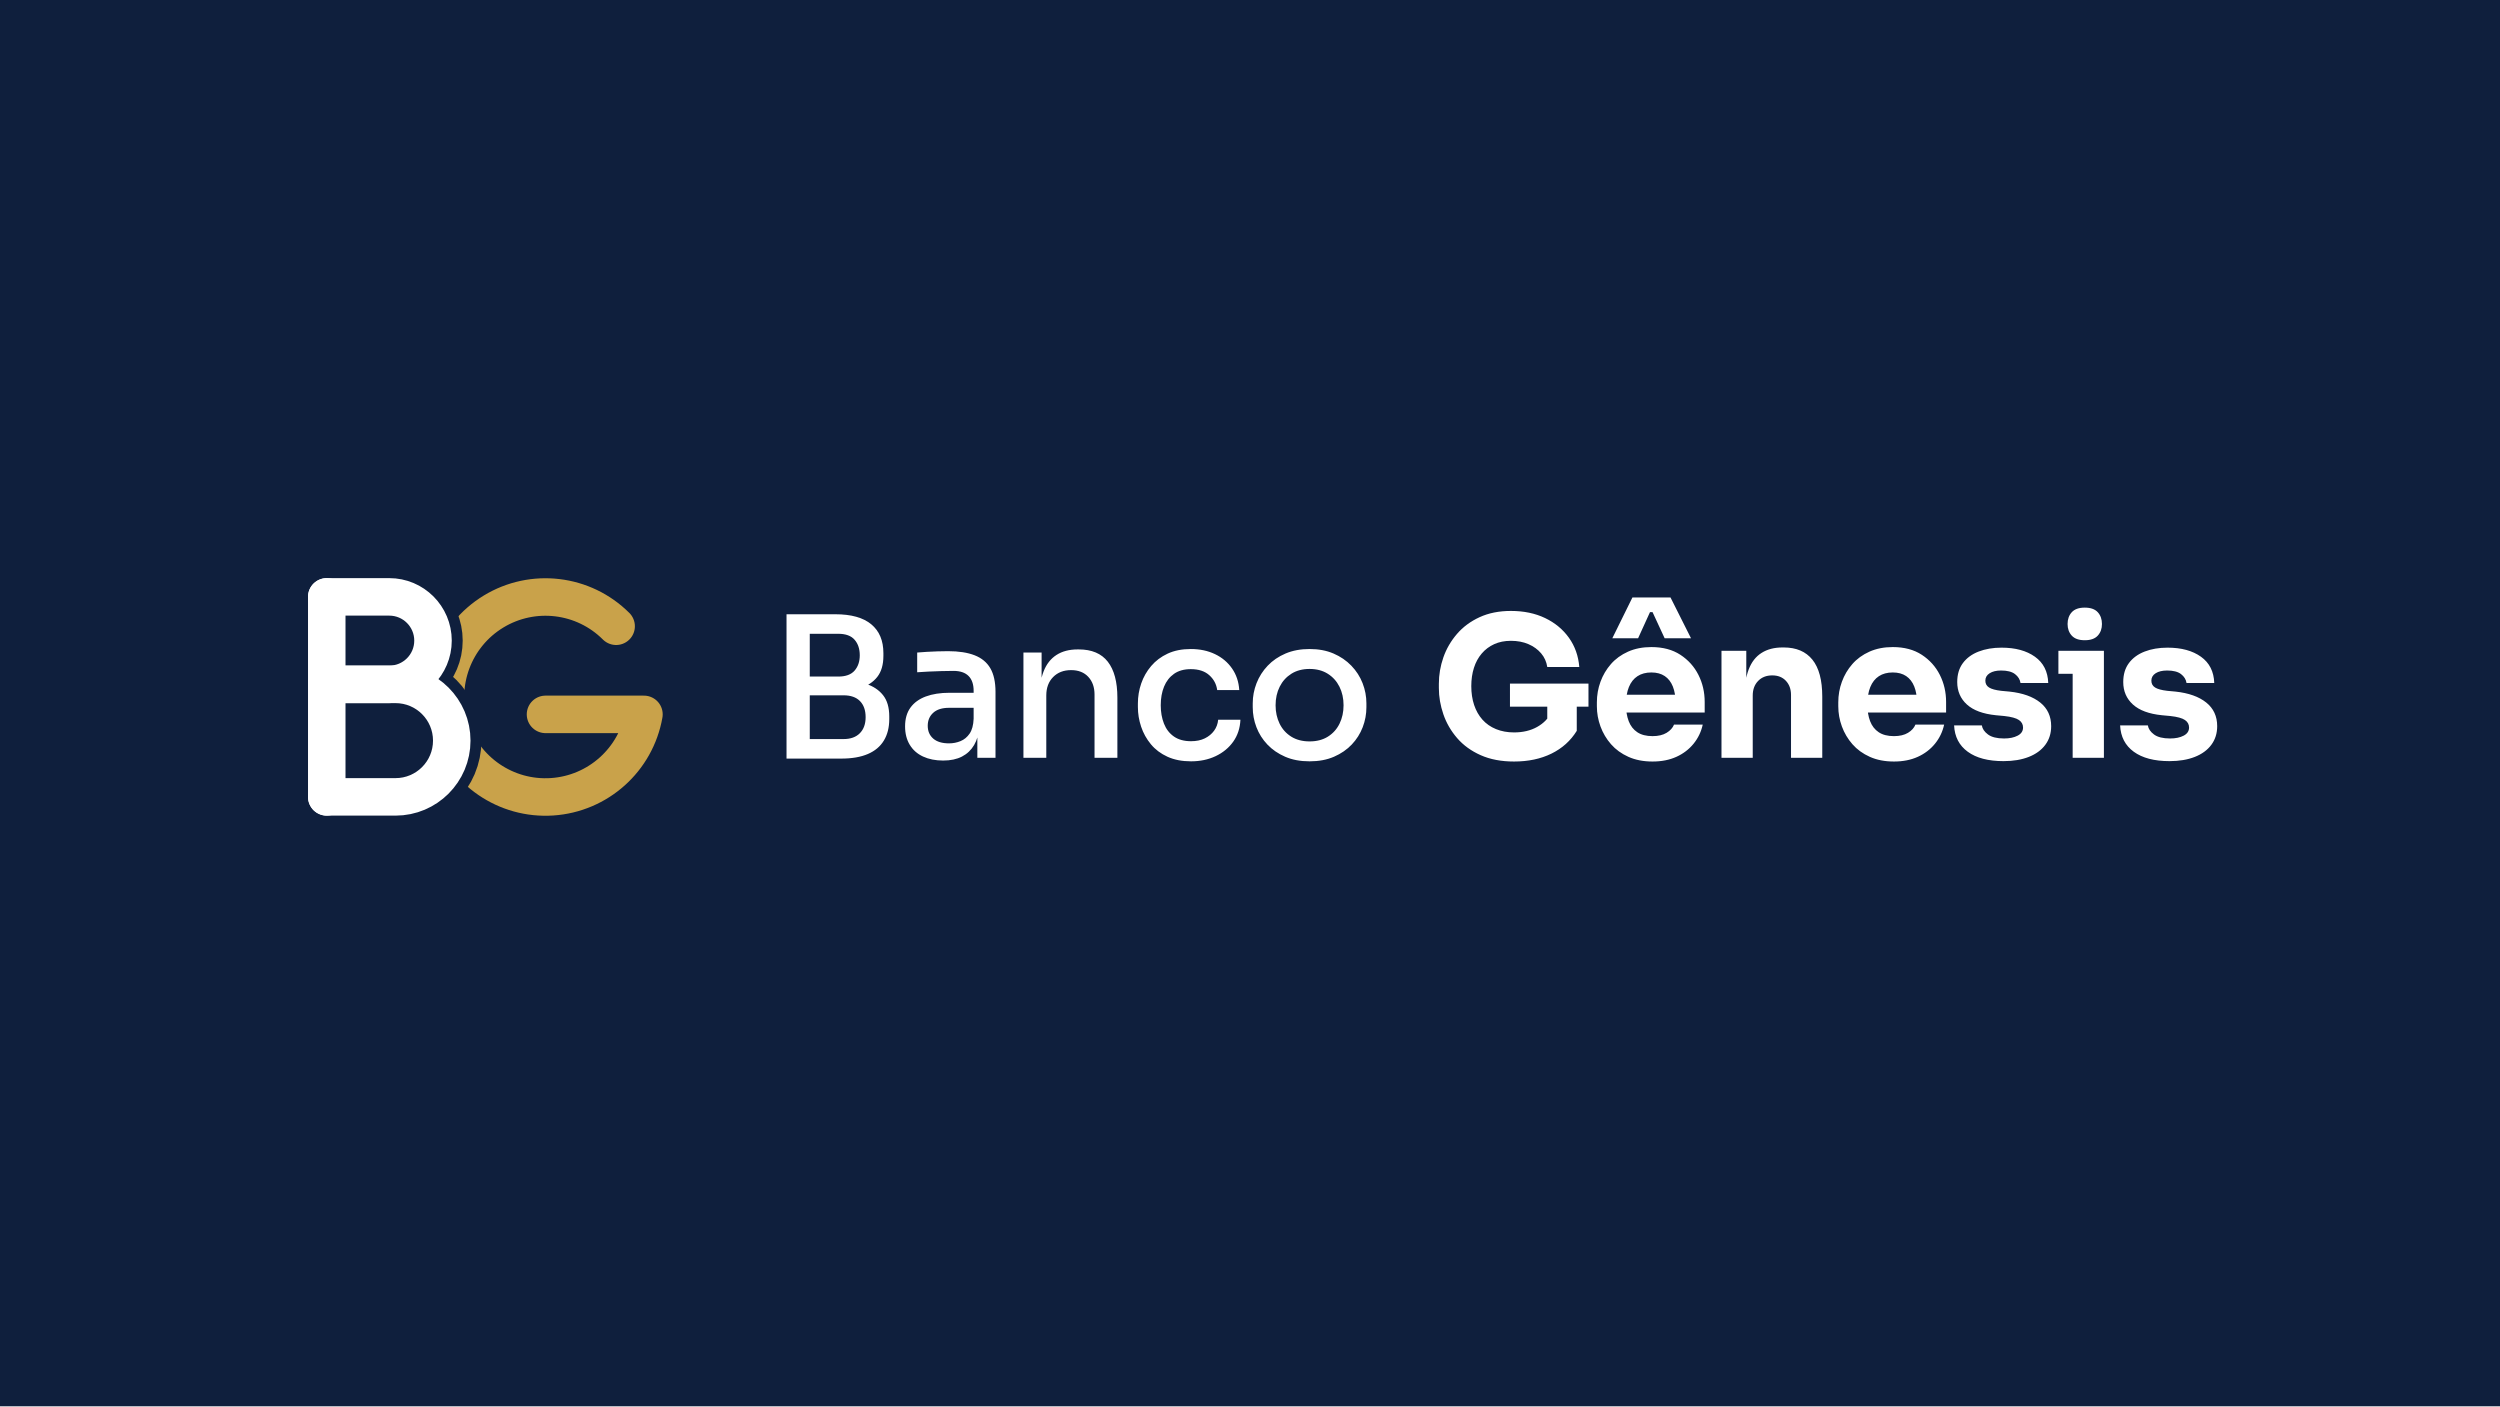
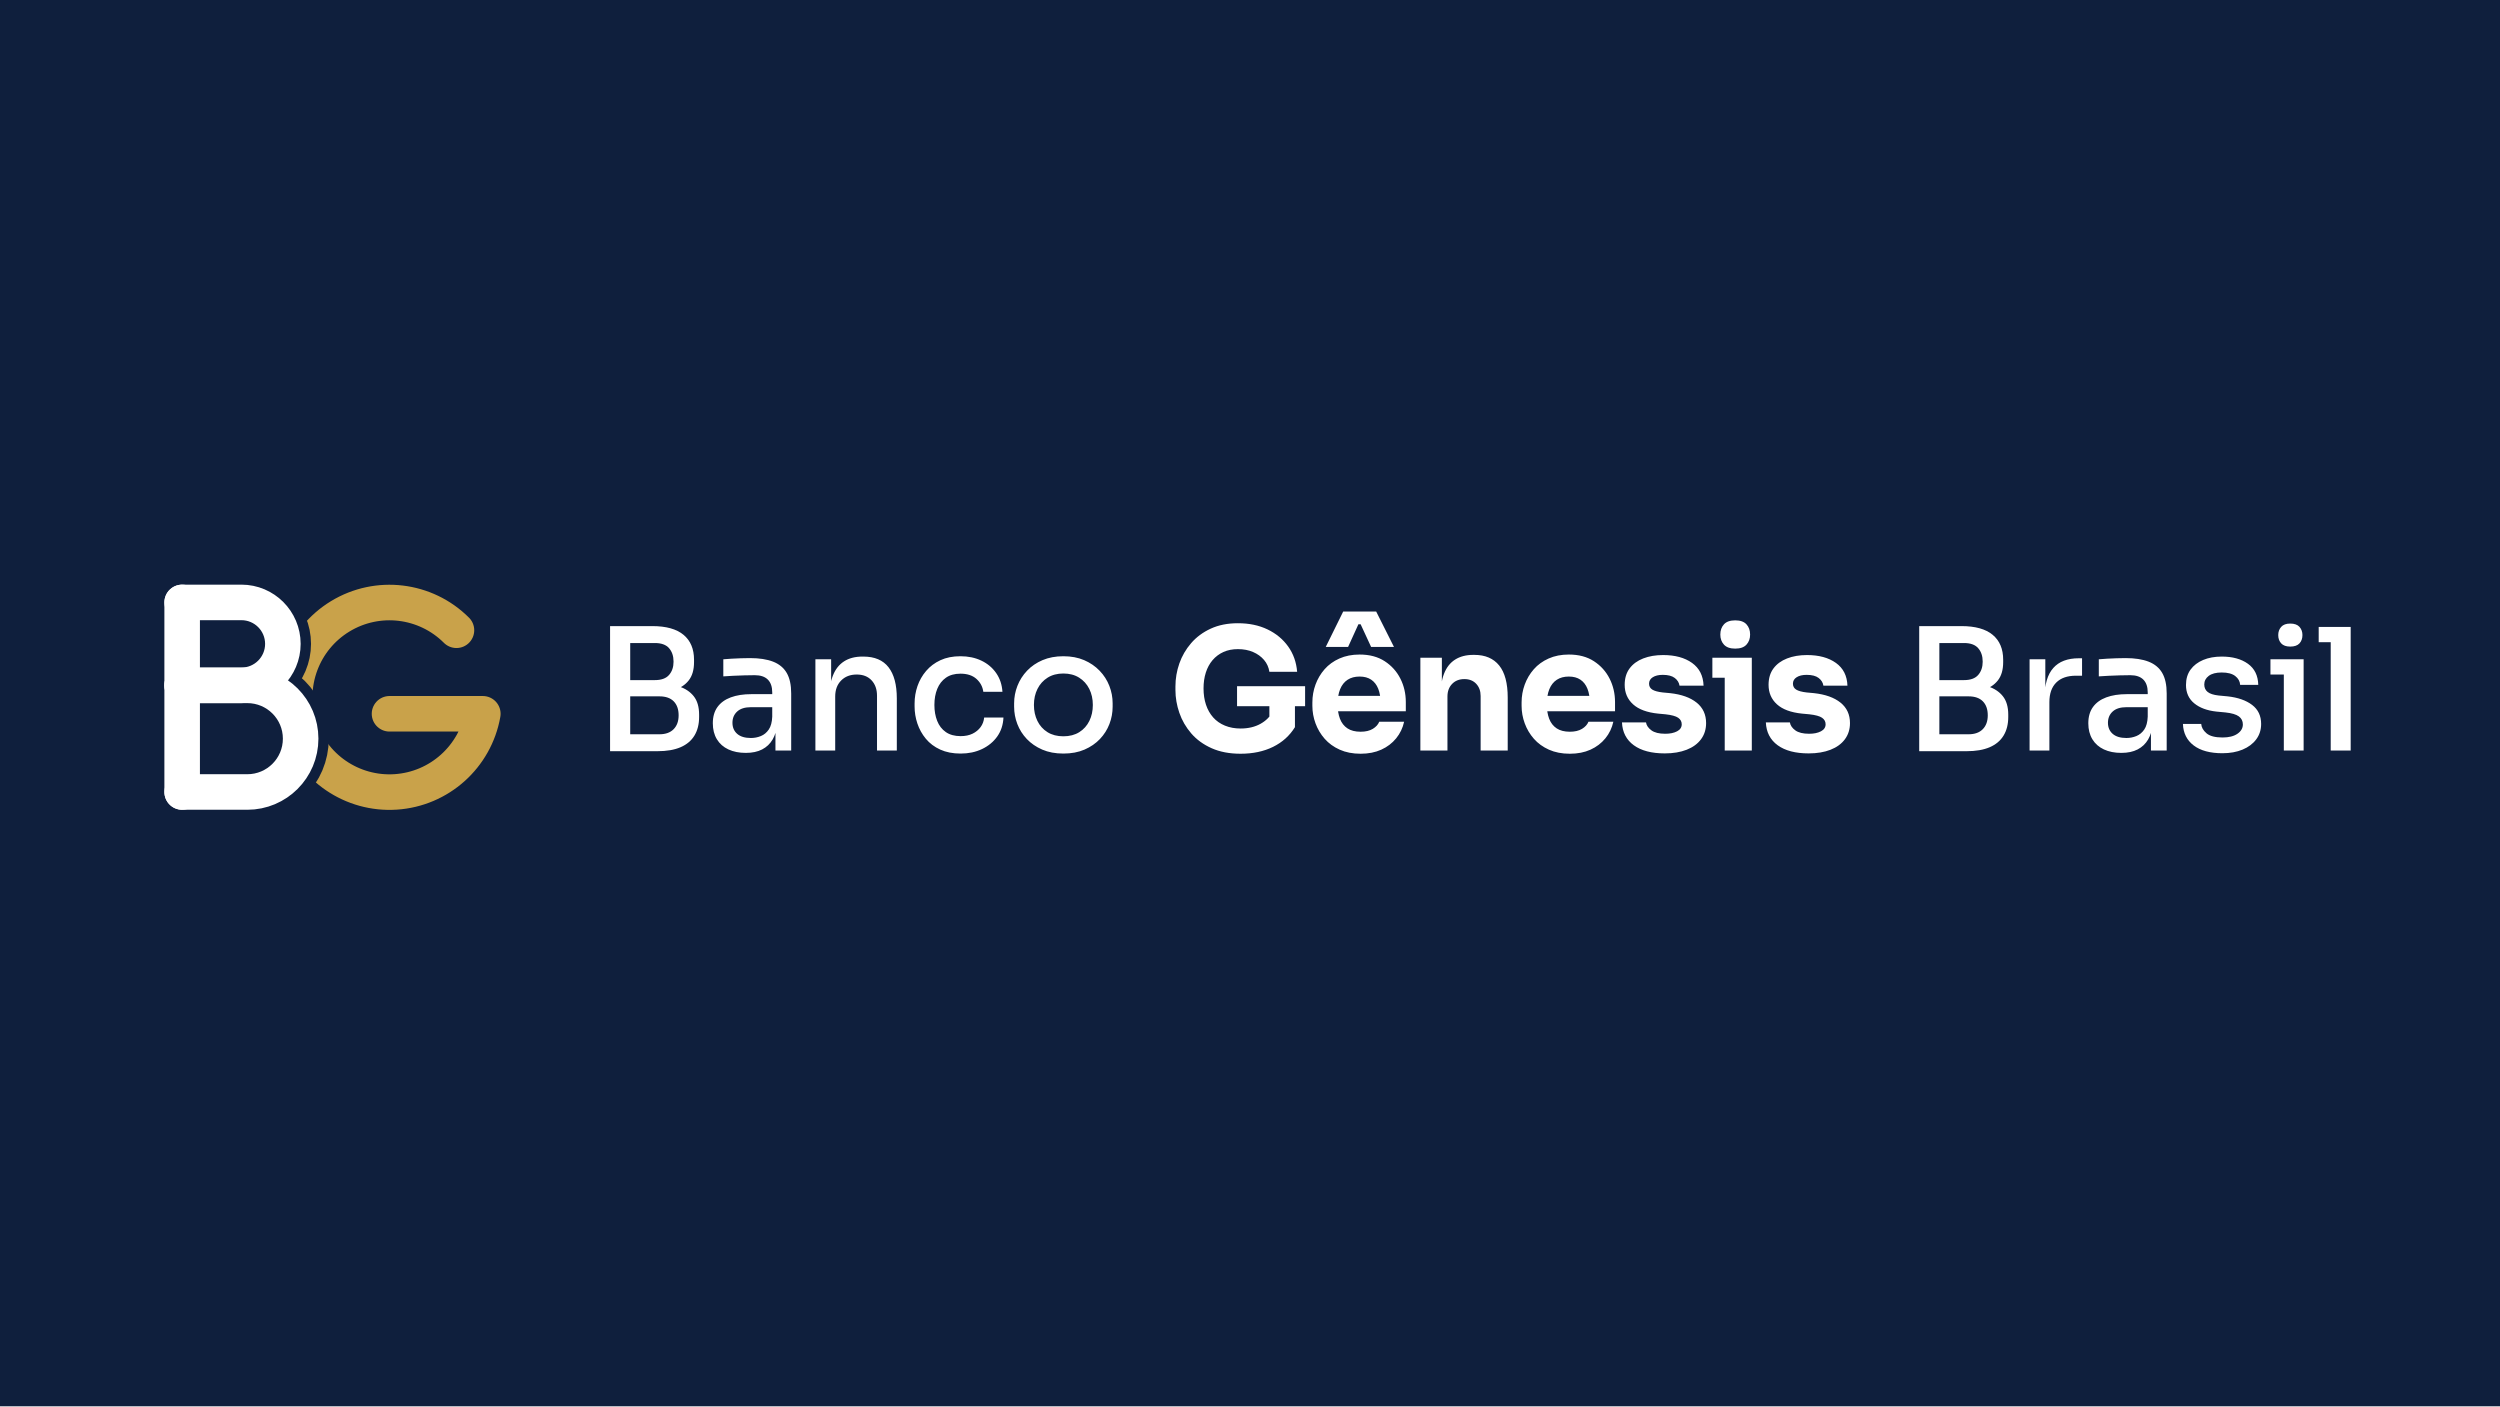
<svg xmlns="http://www.w3.org/2000/svg" width="3840" height="2160" viewBox="0 0 3840 2160">
  <rect width="3840" height="2160" fill="#0f1f3d" />
-   <g transform="translate(425.1,840.0) scale(4.8)">
-     <mask id="m11">
+   <g transform="translate(206.99,852.5) scale(4.55)">
+     <mask id="m21">
      <rect x="-10" y="-10" width="160" height="120" fill="white" />
      <g fill="none" stroke="black" stroke-width="19" stroke-linecap="round" stroke-linejoin="round">
        <path d="M16 16 V80" />
        <path d="M16 16 H36 a14 14 0 0 1 0 28 H16" />
        <path d="M16 44 H38 a18 18 0 0 1 0 36 H16" />
      </g>
    </mask>
-     <g mask="url(#m11)">
+     <g mask="url(#m21)">
      <path d="M108.6 25.4 A32 32 0 1 0 117.5 53.6 H86" fill="none" stroke="#c9a24a" stroke-width="12" stroke-linecap="round" stroke-linejoin="round" />
    </g>
    <g fill="none" stroke="#ffffff" stroke-width="12" stroke-linecap="round" stroke-linejoin="round">
      <path d="M16 16 V80" />
      <path d="M16 16 H36 a14 14 0 0 1 0 28 H16" />
      <path d="M16 44 H38 a18 18 0 0 1 0 36 H16" />
    </g>
  </g>
-   <path fill="#ffffff" d="M1237.8 1165.2V1135.2H1295.7Q1311.9 1135.2 1320.75 1126.2Q1329.6 1117.2 1329.6 1101.6Q1329.6 1085.7 1320.9 1076.85Q1312.2 1068.0 1295.7 1068.0H1237.8V1045.2H1292.1Q1313.7 1045.2 1330.2 1050.45Q1346.7 1055.7 1356.3 1067.7Q1365.9 1079.7 1365.9 1100.4V1104.6Q1365.9 1123.8 1357.65 1137.45Q1349.4 1151.1 1333.05 1158.15Q1316.7 1165.2 1292.1 1165.2ZM1208.1 1165.2V943.5H1243.8V1165.2ZM1237.8 1061.7V1039.2H1287.6Q1304.7 1039.2 1312.65 1030.05Q1320.6 1020.9 1320.6 1006.5Q1320.6 991.8 1312.65 982.65Q1304.7 973.5 1287.6 973.5H1237.8V943.5H1283.1Q1319.7 943.5 1338.3 958.95Q1356.9 974.4 1356.9 1003.2V1007.4Q1356.9 1027.8 1347.45 1039.8Q1338 1051.8 1321.35 1056.75Q1304.7 1061.7 1283.1 1061.7Z M1501.2 1164.0V1115.7H1495.5V1061.1Q1495.5 1046.1 1487.7 1038.3Q1479.9 1030.5 1464.6 1030.5Q1456.2 1030.5 1446.0 1030.8Q1435.8 1031.1 1426.05 1031.55Q1416.3 1032.0 1408.8 1032.6V1002.3Q1415.4 1001.7 1423.35 1001.25Q1431.3 1000.8 1439.85 1000.5Q1448.4 1000.2 1456.2 1000.2Q1480.8 1000.2 1497.0 1006.5Q1513.2 1012.8 1521.15 1026.45Q1529.1 1040.1 1529.1 1062.9V1164.0ZM1448.7 1168.2Q1431 1168.2 1417.8 1162.05Q1404.6 1155.9 1397.4 1144.05Q1390.2 1132.2 1390.2 1115.7Q1390.2 1098.3 1398.45 1086.9Q1406.7 1075.5 1422.0 1069.8Q1437.3 1064.1 1458.6 1064.1H1499.1V1087.2H1457.7Q1441.8 1087.2 1433.4 1094.85Q1425 1102.5 1425 1114.8Q1425 1127.1 1433.4 1134.45Q1441.8 1141.8 1457.7 1141.8Q1467 1141.8 1475.4 1138.35Q1483.8 1134.9 1489.35 1126.8Q1494.9 1118.7 1495.5 1104.0L1504.5 1115.7Q1503 1132.8 1496.25 1144.35Q1489.5 1155.9 1477.65 1162.05Q1465.8 1168.2 1448.7 1168.2Z M1572 1164.0V1002.3H1599.9V1071.6H1596.6Q1596.6 1047.6 1603.05 1031.1Q1609.5 1014.6 1622.7 1006.05Q1635.9 997.5 1655.4 997.5H1656.9Q1686.9 997.5 1701.6 1016.4Q1716.3 1035.3 1716.3 1071.6V1164.0H1681.2V1066.8Q1681.2 1050.0 1671.6 1039.65Q1662 1029.3 1645.2 1029.3Q1628.1 1029.3 1617.6 1039.95Q1607.1 1050.6 1607.1 1068.3V1164.0Z M1829.4 1169.4Q1808.7 1169.4 1793.25 1162.35Q1777.8 1155.3 1767.75 1143.15Q1757.7 1131.0 1752.75 1116.15Q1747.8 1101.3 1747.8 1086.0V1080.6Q1747.8 1064.7 1752.9 1049.85Q1758 1035.0 1768.2 1023.0Q1778.4 1011.0 1793.55 1003.95Q1808.7 996.9 1829.1 996.9Q1849.8 996.9 1866.15 1004.7Q1882.5 1012.5 1892.4 1026.75Q1902.3 1041.0 1903.5 1059.9H1869.6Q1867.8 1046.4 1857.45 1037.1Q1847.1 1027.8 1829.1 1027.8Q1813.5 1027.8 1803.3 1035.0Q1793.1 1042.2 1788.0 1054.65Q1782.9 1067.1 1782.9 1083.3Q1782.9 1098.9 1787.85 1111.5Q1792.8 1124.1 1803.15 1131.3Q1813.5 1138.5 1829.4 1138.5Q1841.7 1138.5 1850.55 1134.15Q1859.4 1129.8 1864.8 1122.45Q1870.2 1115.1 1871.1 1105.5H1905.3Q1904.4 1125.0 1894.2 1139.25Q1884 1153.5 1867.2 1161.45Q1850.4 1169.4 1829.4 1169.4Z M2011.5 1169.4Q1990.2 1169.4 1974.0 1162.35Q1957.8 1155.3 1946.7 1143.6Q1935.6 1131.9 1929.9 1117.05Q1924.2 1102.2 1924.2 1086.3V1080.3Q1924.2 1064.4 1930.05 1049.4Q1935.9 1034.4 1947.15 1022.55Q1958.4 1010.7 1974.6 1003.8Q1990.8 996.9 2011.5 996.9Q2032.2 996.9 2048.25 1003.8Q2064.3 1010.7 2075.7 1022.55Q2087.1 1034.4 2092.95 1049.4Q2098.8 1064.4 2098.8 1080.3V1086.3Q2098.8 1102.2 2093.1 1117.05Q2087.4 1131.9 2076.3 1143.6Q2065.2 1155.3 2049.0 1162.35Q2032.8 1169.4 2011.5 1169.4ZM2011.5 1138.8Q2028.0 1138.8 2039.7 1131.45Q2051.4 1124.1 2057.55 1111.5Q2063.7 1098.9 2063.7 1083.3Q2063.7 1067.4 2057.4 1054.8Q2051.1 1042.2 2039.4 1034.85Q2027.7 1027.5 2011.5 1027.5Q1995.3 1027.5 1983.6 1034.85Q1971.9 1042.2 1965.6 1054.8Q1959.3 1067.4 1959.3 1083.3Q1959.3 1098.9 1965.45 1111.5Q1971.6 1124.1 1983.3 1131.45Q1995.0 1138.8 2011.5 1138.8Z" />
-   <path fill="#ffffff" d="M2325.6 1169.7Q2296.2 1169.7 2274.3 1159.95Q2252.4 1150.2 2238.15 1133.7Q2223.9 1117.2 2217.0 1097.1Q2210.1 1077.0 2210.1 1056.9V1050.3Q2210.1 1029.6 2217.0 1009.8Q2223.9 990.0 2237.85 973.8Q2251.8 957.6 2272.65 948.0Q2293.5 938.4 2320.8 938.4Q2350.5 938.4 2373.3 949.35Q2396.1 960.3 2409.9 979.65Q2423.7 999.0 2425.8 1024.5H2376.6Q2374.8 1012.5 2367.15 1003.5Q2359.5 994.5 2347.65 989.4Q2335.8 984.3 2320.8 984.3Q2306.4 984.3 2295.15 989.4Q2283.9 994.5 2275.95 1003.8Q2268.0 1013.1 2263.95 1025.85Q2259.9 1038.6 2259.9 1053.9Q2259.9 1069.8 2264.25 1082.85Q2268.6 1095.9 2277.0 1105.35Q2285.4 1114.8 2297.85 1119.9Q2310.3 1125.0 2325.6 1125.0Q2346.0 1125.0 2361.0 1116.6Q2376.0 1108.2 2382.6 1094.4L2376.6 1128.0V1075.8H2421.9V1122.6Q2407.8 1145.4 2383.05 1157.55Q2358.3 1169.7 2325.6 1169.7ZM2319.3 1085.4V1050.0H2439.9V1085.4Z M2538.3 1169.7Q2517.3 1169.7 2501.25 1162.5Q2485.2 1155.3 2474.55 1143.15Q2463.9 1131.0 2458.35 1115.85Q2452.8 1100.7 2452.8 1084.8V1078.8Q2452.8 1062.3 2458.35 1047.15Q2463.9 1032.0 2474.4 1020.0Q2484.9 1008.0 2500.65 1000.95Q2516.4 993.9 2536.5 993.9Q2562.9 993.9 2581.05 1005.75Q2599.2 1017.6 2608.8 1036.65Q2618.4 1055.7 2618.4 1078.2V1094.4H2472.9V1067.1H2589.3L2573.7 1079.7Q2573.7 1065.0 2569.5 1054.5Q2565.3 1044.0 2557.05 1038.45Q2548.8 1032.9 2536.5 1032.9Q2523.9 1032.9 2515.2 1038.6Q2506.5 1044.3 2502.0 1055.25Q2497.5 1066.2 2497.5 1082.1Q2497.5 1096.8 2501.7 1107.75Q2505.9 1118.7 2514.9 1124.7Q2523.9 1130.7 2538.3 1130.7Q2551.5 1130.7 2559.9 1125.6Q2568.3 1120.5 2571.3 1113.0H2615.4Q2611.8 1129.5 2601.3 1142.4Q2590.8 1155.3 2574.9 1162.5Q2559.0 1169.7 2538.3 1169.7ZM2476.5 980.4 2507.4 917.7H2565.9L2597.4 980.4H2556.9L2538.3 940.2H2534.4L2516.1 980.4Z M2644.2 1164.0V999.6H2682.3V1070.1H2679.6Q2679.6 1044.9 2686.05 1028.1Q2692.5 1011.3 2705.7 1002.9Q2718.9 994.5 2737.8 994.5H2739.9Q2768.7 994.5 2783.85 1013.25Q2799 1032.0 2799 1070.1V1164.0H2751V1067.4Q2751 1054.2 2743.2 1045.8Q2735.4 1037.4 2722.2 1037.4Q2708.7 1037.4 2700.45 1045.95Q2692.2 1054.5 2692.2 1068.3V1164.0Z M2909.1 1169.7Q2888.1 1169.7 2872.05 1162.5Q2856 1155.3 2845.35 1143.15Q2834.7 1131.0 2829.15 1115.85Q2823.6 1100.7 2823.6 1084.8V1078.8Q2823.6 1062.3 2829.15 1047.15Q2834.7 1032.0 2845.2 1020.0Q2855.7 1008.0 2871.45 1000.95Q2887.2 993.9 2907.3 993.9Q2933.7 993.9 2951.85 1005.75Q2970 1017.6 2979.6 1036.65Q2989.2 1055.7 2989.2 1078.2V1094.4H2843.7V1067.1H2960.1L2944.5 1079.7Q2944.5 1065.0 2940.3 1054.5Q2936.1 1044.0 2927.85 1038.45Q2919.6 1032.9 2907.3 1032.9Q2894.7 1032.9 2886.0 1038.6Q2877.3 1044.3 2872.8 1055.25Q2868.3 1066.2 2868.3 1082.1Q2868.3 1096.8 2872.5 1107.75Q2876.7 1118.7 2885.7 1124.7Q2894.7 1130.7 2909.1 1130.7Q2922.3 1130.7 2930.7 1125.6Q2939.1 1120.5 2942.1 1113.0H2986.2Q2982.6 1129.5 2972.1 1142.4Q2961.6 1155.3 2945.7 1162.5Q2929.8 1169.7 2909.1 1169.7Z M3077.4 1169.1Q3042.3 1169.1 3022.5 1154.7Q3002.7 1140.3 3001.5 1114.2H3044.1Q3045.3 1122.0 3053.55 1128.15Q3061.8 1134.3 3078.3 1134.3Q3090.9 1134.3 3099.15 1129.95Q3107.4 1125.6 3107.4 1117.5Q3107.4 1110.3 3101.1 1105.95Q3094.8 1101.6 3078.6 1099.8L3065.7 1098.6Q3036 1095.6 3021.15 1082.1Q3006.3 1068.6 3006.3 1047.6Q3006.3 1030.2 3015 1018.5Q3023.7 1006.8 3039.15 1000.8Q3054.6 994.8 3074.4 994.8Q3106.2 994.8 3125.7 1008.75Q3145.2 1022.7 3146.1 1049.1H3103.5Q3102.3 1041.0 3095.1 1035.45Q3087.9 1029.9 3073.8 1029.9Q3062.7 1029.9 3056.1 1034.1Q3049.5 1038.3 3049.5 1045.5Q3049.5 1052.4 3055.2 1056.0Q3060.9 1059.6 3073.8 1061.1L3086.7 1062.3Q3117 1065.6 3133.8 1079.1Q3150.6 1092.6 3150.6 1115.4Q3150.6 1131.9 3141.6 1144.05Q3132.6 1156.2 3116.1 1162.65Q3099.6 1169.1 3077.4 1169.1Z M3183.6 1164.0V999.6H3231.6V1164.0ZM3161.7 1035.0V999.6H3231.6V1035.0ZM3202.2 983.4Q3188.7 983.4 3182.25 976.35Q3175.8 969.3 3175.8 958.5Q3175.8 947.4 3182.25 940.35Q3188.7 933.3 3202.2 933.3Q3215.7 933.3 3222.15 940.35Q3228.6 947.4 3228.6 958.5Q3228.6 969.3 3222.15 976.35Q3215.7 983.4 3202.2 983.4Z M3332.4 1169.1Q3297.3 1169.1 3277.5 1154.7Q3257.7 1140.3 3256.5 1114.2H3299.1Q3300.3 1122.0 3308.55 1128.15Q3316.8 1134.3 3333.3 1134.3Q3345.9 1134.3 3354.15 1129.95Q3362.4 1125.6 3362.4 1117.5Q3362.4 1110.3 3356.1 1105.95Q3349.8 1101.6 3333.6 1099.8L3320.7 1098.6Q3291 1095.6 3276.15 1082.1Q3261.3 1068.6 3261.3 1047.6Q3261.3 1030.2 3270 1018.5Q3278.7 1006.8 3294.15 1000.8Q3309.6 994.8 3329.4 994.8Q3361.2 994.8 3380.7 1008.75Q3400.2 1022.7 3401.1 1049.1H3358.5Q3357.3 1041.0 3350.1 1035.45Q3342.9 1029.9 3328.8 1029.9Q3317.7 1029.9 3311.1 1034.1Q3304.5 1038.3 3304.5 1045.5Q3304.5 1052.4 3310.2 1056.0Q3315.9 1059.6 3328.8 1061.1L3341.7 1062.3Q3372 1065.6 3388.8 1079.1Q3405.6 1092.6 3405.6 1115.4Q3405.6 1131.9 3396.6 1144.05Q3387.6 1156.2 3371.1 1162.65Q3354.6 1169.1 3332.4 1169.1Z" />
+   <path fill="#ffffff" d="M962.81 1153.84V1127.84H1012.99Q1027.03 1127.84 1034.7 1120.04Q1042.37 1112.24 1042.37 1098.72Q1042.37 1084.94 1034.83 1077.27Q1027.29 1069.6 1012.99 1069.6H962.81V1049.84H1009.87Q1028.59 1049.84 1042.89 1054.39Q1057.19 1058.94 1065.51 1069.34Q1073.83 1079.74 1073.83 1097.68V1101.32Q1073.83 1117.96 1066.68 1129.79Q1059.53 1141.62 1045.36 1147.73Q1031.19 1153.84 1009.87 1153.84ZM937.07 1153.84V961.7H968.01V1153.84ZM962.81 1064.14V1044.64H1005.97Q1020.79 1044.64 1027.68 1036.71Q1034.57 1028.78 1034.57 1016.3Q1034.57 1003.56 1027.68 995.63Q1020.79 987.7 1005.97 987.7H962.81V961.7H1002.07Q1033.79 961.7 1049.91 975.09Q1066.03 988.48 1066.03 1013.44V1017.08Q1066.03 1034.76 1057.84 1045.16Q1049.65 1055.56 1035.22 1059.85Q1020.79 1064.14 1002.07 1064.14Z M1191.09 1152.8V1110.94H1186.15V1063.62Q1186.15 1050.62 1179.39 1043.86Q1172.63 1037.1 1159.37 1037.1Q1152.09 1037.1 1143.25 1037.36Q1134.41 1037.62 1125.96 1038.01Q1117.51 1038.4 1111.01 1038.92V1012.66Q1116.73 1012.14 1123.62 1011.75Q1130.51 1011.36 1137.92 1011.1Q1145.33 1010.84 1152.09 1010.84Q1173.41 1010.84 1187.45 1016.3Q1201.49 1021.76 1208.38 1033.59Q1215.27 1045.42 1215.27 1065.18V1152.8ZM1145.59 1156.44Q1130.25 1156.44 1118.81 1151.11Q1107.37 1145.78 1101.13 1135.51Q1094.89 1125.24 1094.89 1110.94Q1094.89 1095.86 1102.04 1085.98Q1109.19 1076.1 1122.45 1071.16Q1135.71 1066.22 1154.17 1066.22H1189.27V1086.24H1153.39Q1139.61 1086.24 1132.33 1092.87Q1125.05 1099.5 1125.05 1110.16Q1125.05 1120.82 1132.33 1127.19Q1139.61 1133.56 1153.39 1133.56Q1161.45 1133.56 1168.73 1130.57Q1176.01 1127.58 1180.82 1120.56Q1185.63 1113.54 1186.15 1100.8L1193.95 1110.94Q1192.65 1125.76 1186.8 1135.77Q1180.95 1145.78 1170.68 1151.11Q1160.41 1156.44 1145.59 1156.44Z M1252.45 1152.8V1012.66H1276.63V1072.72H1273.77Q1273.77 1051.92 1279.36 1037.62Q1284.95 1023.32 1296.39 1015.91Q1307.83 1008.5 1324.73 1008.5H1326.03Q1352.03 1008.5 1364.77 1024.88Q1377.51 1041.26 1377.51 1072.72V1152.8H1347.09V1068.56Q1347.09 1054.0 1338.77 1045.03Q1330.45 1036.06 1315.89 1036.06Q1301.07 1036.06 1291.97 1045.29Q1282.87 1054.52 1282.87 1069.86V1152.8Z M1475.53 1157.48Q1457.59 1157.48 1444.2 1151.37Q1430.81 1145.26 1422.1 1134.73Q1413.39 1124.2 1409.1 1111.33Q1404.81 1098.46 1404.81 1085.2V1080.52Q1404.81 1066.74 1409.23 1053.87Q1413.65 1041.0 1422.49 1030.6Q1431.33 1020.2 1444.46 1014.09Q1457.59 1007.98 1475.27 1007.98Q1493.21 1007.98 1507.38 1014.74Q1521.55 1021.5 1530.13 1033.85Q1538.71 1046.2 1539.75 1062.58H1510.37Q1508.81 1050.88 1499.84 1042.82Q1490.87 1034.76 1475.27 1034.76Q1461.75 1034.76 1452.91 1041.0Q1444.07 1047.24 1439.65 1058.03Q1435.23 1068.82 1435.23 1082.86Q1435.23 1096.38 1439.52 1107.3Q1443.81 1118.22 1452.78 1124.46Q1461.75 1130.7 1475.53 1130.7Q1486.19 1130.7 1493.86 1126.93Q1501.53 1123.16 1506.21 1116.79Q1510.89 1110.42 1511.67 1102.1H1541.31Q1540.53 1119.0 1531.69 1131.35Q1522.85 1143.7 1508.29 1150.59Q1493.73 1157.48 1475.53 1157.48Z M1633.35 1157.48Q1614.89 1157.48 1600.85 1151.37Q1586.81 1145.26 1577.19 1135.12Q1567.57 1124.98 1562.63 1112.11Q1557.69 1099.24 1557.69 1085.46V1080.26Q1557.69 1066.48 1562.76 1053.48Q1567.83 1040.48 1577.58 1030.21Q1587.33 1019.94 1601.37 1013.96Q1615.41 1007.98 1633.35 1007.98Q1651.29 1007.98 1665.2 1013.96Q1679.11 1019.94 1688.99 1030.21Q1698.87 1040.48 1703.94 1053.48Q1709.01 1066.48 1709.01 1080.26V1085.46Q1709.01 1099.24 1704.07 1112.11Q1699.13 1124.98 1689.51 1135.12Q1679.89 1145.26 1665.85 1151.37Q1651.81 1157.48 1633.35 1157.48ZM1633.35 1130.96Q1647.65 1130.96 1657.79 1124.59Q1667.93 1118.22 1673.26 1107.3Q1678.59 1096.38 1678.59 1082.86Q1678.59 1069.08 1673.13 1058.16Q1667.67 1047.24 1657.53 1040.87Q1647.39 1034.5 1633.35 1034.5Q1619.31 1034.5 1609.17 1040.87Q1599.03 1047.24 1593.57 1058.16Q1588.11 1069.08 1588.11 1082.86Q1588.11 1096.38 1593.44 1107.3Q1598.77 1118.22 1608.91 1124.59Q1619.05 1130.96 1633.35 1130.96Z" />
+   <path fill="#ffffff" d="M1905.57 1157.74Q1880.09 1157.74 1861.11 1149.29Q1842.13 1140.84 1829.78 1126.54Q1817.43 1112.24 1811.45 1094.82Q1805.47 1077.4 1805.47 1059.98V1054.26Q1805.47 1036.32 1811.45 1019.16Q1817.43 1002.0 1829.52 987.96Q1841.61 973.92 1859.68 965.6Q1877.75 957.28 1901.41 957.28Q1927.15 957.28 1946.91 966.77Q1966.67 976.26 1978.63 993.03Q1990.59 1009.8 1992.41 1031.9H1949.77Q1948.21 1021.5 1941.58 1013.7Q1934.95 1005.9 1924.68 1001.48Q1914.41 997.06 1901.41 997.06Q1888.93 997.06 1879.18 1001.48Q1869.43 1005.9 1862.54 1013.96Q1855.65 1022.02 1852.14 1033.07Q1848.63 1044.12 1848.63 1057.38Q1848.63 1071.16 1852.4 1082.47Q1856.17 1093.78 1863.45 1101.97Q1870.73 1110.16 1881.52 1114.58Q1892.31 1119.0 1905.57 1119.0Q1923.25 1119.0 1936.25 1111.72Q1949.25 1104.44 1954.97 1092.48L1949.77 1121.6V1076.36H1989.03V1116.92Q1976.81 1136.68 1955.36 1147.21Q1933.91 1157.74 1905.57 1157.74ZM1900.11 1084.68V1054.0H2004.63V1084.68Z M2089.91 1157.74Q2071.71 1157.74 2057.8 1151.5Q2043.89 1145.26 2034.66 1134.73Q2025.43 1124.2 2020.62 1111.07Q2015.81 1097.94 2015.81 1084.16V1078.96Q2015.81 1064.66 2020.62 1051.53Q2025.43 1038.4 2034.53 1028.0Q2043.63 1017.6 2057.28 1011.49Q2070.93 1005.38 2088.35 1005.38Q2111.23 1005.38 2126.96 1015.65Q2142.69 1025.92 2151.01 1042.43Q2159.33 1058.94 2159.33 1078.44V1092.48H2033.23V1068.82H2134.11L2120.59 1079.74Q2120.59 1067.0 2116.95 1057.9Q2113.31 1048.8 2106.16 1043.99Q2099.01 1039.18 2088.35 1039.18Q2077.43 1039.18 2069.89 1044.12Q2062.35 1049.06 2058.45 1058.55Q2054.55 1068.04 2054.55 1081.82Q2054.55 1094.56 2058.19 1104.05Q2061.83 1113.54 2069.63 1118.74Q2077.43 1123.94 2089.91 1123.94Q2101.35 1123.94 2108.63 1119.52Q2115.91 1115.1 2118.51 1108.6H2156.73Q2153.61 1122.9 2144.51 1134.08Q2135.41 1145.26 2121.63 1151.5Q2107.85 1157.74 2089.91 1157.74ZM2036.35 993.68 2063.13 939.34H2113.83L2141.13 993.68H2106.03L2089.91 958.84H2086.53L2070.67 993.68Z M2181.69 1152.8V1010.32H2214.71V1071.42H2212.37Q2212.37 1049.58 2217.96 1035.02Q2223.55 1020.46 2234.99 1013.18Q2246.43 1005.9 2262.81 1005.9H2264.63Q2289.59 1005.9 2302.72 1022.15Q2315.85 1038.4 2315.85 1071.42V1152.8H2274.25V1069.08Q2274.25 1057.64 2267.49 1050.36Q2260.73 1043.08 2249.29 1043.08Q2237.59 1043.08 2230.44 1050.49Q2223.29 1057.9 2223.29 1069.86V1152.8Z M2411.27 1157.74Q2393.07 1157.74 2379.16 1151.5Q2365.25 1145.26 2356.02 1134.73Q2346.79 1124.2 2341.98 1111.07Q2337.17 1097.94 2337.17 1084.16V1078.96Q2337.17 1064.66 2341.98 1051.53Q2346.79 1038.4 2355.89 1028.0Q2364.99 1017.6 2378.64 1011.49Q2392.29 1005.38 2409.71 1005.38Q2432.59 1005.38 2448.32 1015.65Q2464.05 1025.92 2472.37 1042.43Q2480.69 1058.94 2480.69 1078.44V1092.48H2354.59V1068.82H2455.47L2441.95 1079.74Q2441.95 1067.0 2438.31 1057.9Q2434.67 1048.8 2427.52 1043.99Q2420.37 1039.18 2409.71 1039.18Q2398.79 1039.18 2391.25 1044.12Q2383.71 1049.06 2379.81 1058.55Q2375.91 1068.04 2375.91 1081.82Q2375.91 1094.56 2379.55 1104.05Q2383.19 1113.54 2390.99 1118.74Q2398.79 1123.94 2411.27 1123.94Q2422.71 1123.94 2429.99 1119.52Q2437.27 1115.1 2439.87 1108.6H2478.09Q2474.97 1122.9 2465.87 1134.08Q2456.77 1145.26 2442.99 1151.5Q2429.21 1157.74 2411.27 1157.74Z M2557.13 1157.22Q2526.71 1157.22 2509.55 1144.74Q2492.39 1132.26 2491.35 1109.64H2528.27Q2529.31 1116.4 2536.46 1121.73Q2543.61 1127.06 2557.91 1127.06Q2568.83 1127.06 2575.98 1123.29Q2583.13 1119.52 2583.13 1112.5Q2583.13 1106.26 2577.67 1102.49Q2572.21 1098.72 2558.17 1097.16L2546.99 1096.12Q2521.25 1093.52 2508.38 1081.82Q2495.51 1070.12 2495.51 1051.92Q2495.51 1036.84 2503.05 1026.7Q2510.59 1016.56 2523.98 1011.36Q2537.37 1006.16 2554.53 1006.16Q2582.09 1006.16 2598.99 1018.25Q2615.89 1030.34 2616.67 1053.22H2579.75Q2578.71 1046.2 2572.47 1041.39Q2566.23 1036.58 2554.01 1036.58Q2544.39 1036.58 2538.67 1040.22Q2532.95 1043.86 2532.95 1050.1Q2532.95 1056.08 2537.89 1059.2Q2542.83 1062.32 2554.01 1063.62L2565.19 1064.66Q2591.45 1067.52 2606.01 1079.22Q2620.57 1090.92 2620.57 1110.68Q2620.57 1124.98 2612.77 1135.51Q2604.97 1146.04 2590.67 1151.63Q2576.37 1157.22 2557.13 1157.22Z M2649.17 1152.8V1010.32H2690.77V1152.8ZM2630.19 1041.0V1010.32H2690.77V1041.0ZM2665.29 996.28Q2653.59 996.28 2648 990.17Q2642.41 984.06 2642.41 974.7Q2642.41 965.08 2648 958.97Q2653.59 952.86 2665.29 952.86Q2676.99 952.86 2682.58 958.97Q2688.17 965.08 2688.17 974.7Q2688.17 984.06 2682.58 990.17Q2676.99 996.28 2665.29 996.28Z M2778.13 1157.22Q2747.71 1157.22 2730.55 1144.74Q2713.39 1132.26 2712.35 1109.64H2749.27Q2750.31 1116.4 2757.46 1121.73Q2764.61 1127.06 2778.91 1127.06Q2789.83 1127.06 2796.98 1123.29Q2804.13 1119.52 2804.13 1112.5Q2804.13 1106.26 2798.67 1102.49Q2793.21 1098.72 2779.17 1097.16L2767.99 1096.12Q2742.25 1093.52 2729.38 1081.82Q2716.51 1070.12 2716.51 1051.92Q2716.51 1036.84 2724.05 1026.7Q2731.59 1016.56 2744.98 1011.36Q2758.37 1006.16 2775.53 1006.16Q2803.09 1006.16 2819.99 1018.25Q2836.89 1030.34 2837.67 1053.22H2800.75Q2799.71 1046.2 2793.47 1041.39Q2787.23 1036.58 2775.01 1036.58Q2765.39 1036.58 2759.67 1040.22Q2753.95 1043.86 2753.95 1050.1Q2753.95 1056.08 2758.89 1059.2Q2763.83 1062.32 2775.01 1063.62L2786.19 1064.66Q2812.45 1067.52 2827.01 1079.22Q2841.57 1090.92 2841.57 1110.68Q2841.57 1124.98 2833.77 1135.51Q2825.97 1146.04 2811.67 1151.63Q2797.37 1157.22 2778.13 1157.22Z" />
+   <path fill="#ffffff" d="M2973.65 1153.84V1127.84H3023.83Q3037.87 1127.84 3045.54 1120.04Q3053.21 1112.24 3053.21 1098.72Q3053.21 1084.94 3045.67 1077.27Q3038.13 1069.6 3023.83 1069.6H2973.65V1049.84H3020.71Q3039.43 1049.84 3053.73 1054.39Q3068.03 1058.94 3076.35 1069.34Q3084.67 1079.74 3084.67 1097.68V1101.32Q3084.67 1117.96 3077.52 1129.79Q3070.37 1141.62 3056.2 1147.73Q3042.03 1153.84 3020.71 1153.84ZM2947.91 1153.84V961.7H2978.85V1153.84ZM2973.65 1064.14V1044.64H3016.81Q3031.63 1044.64 3038.52 1036.71Q3045.41 1028.78 3045.41 1016.3Q3045.41 1003.56 3038.52 995.63Q3031.63 987.7 3016.81 987.7H2973.65V961.7H3012.91Q3044.63 961.7 3060.75 975.09Q3076.87 988.48 3076.87 1013.44V1017.08Q3076.87 1034.76 3068.68 1045.16Q3060.49 1055.56 3046.06 1059.85Q3031.63 1064.14 3012.91 1064.14Z M3117.43 1152.8V1012.66H3141.61V1071.16H3140.57Q3140.57 1041.0 3153.83 1026.05Q3167.09 1011.1 3193.09 1011.1H3198.03V1037.88H3188.67Q3168.91 1037.88 3158.38 1048.41Q3147.85 1058.94 3147.85 1078.44V1152.8Z M3303.85 1152.8V1110.94H3298.91V1063.62Q3298.91 1050.62 3292.15 1043.86Q3285.39 1037.1 3272.13 1037.1Q3264.85 1037.1 3256.01 1037.36Q3247.17 1037.62 3238.72 1038.01Q3230.27 1038.4 3223.77 1038.92V1012.66Q3229.49 1012.14 3236.38 1011.75Q3243.27 1011.36 3250.68 1011.1Q3258.09 1010.84 3264.85 1010.84Q3286.17 1010.84 3300.21 1016.3Q3314.25 1021.76 3321.14 1033.59Q3328.03 1045.42 3328.03 1065.18V1152.8ZM3258.35 1156.44Q3243.01 1156.44 3231.57 1151.11Q3220.13 1145.78 3213.89 1135.51Q3207.65 1125.24 3207.65 1110.94Q3207.65 1095.86 3214.8 1085.98Q3221.95 1076.1 3235.21 1071.16Q3248.47 1066.22 3266.93 1066.22H3302.03V1086.24H3266.15Q3252.37 1086.24 3245.09 1092.87Q3237.81 1099.5 3237.81 1110.16Q3237.81 1120.82 3245.09 1127.19Q3252.37 1133.56 3266.15 1133.56Q3274.21 1133.56 3281.49 1130.57Q3288.77 1127.58 3293.58 1120.56Q3298.39 1113.54 3298.91 1100.8L3306.71 1110.94Q3305.41 1125.76 3299.56 1135.77Q3293.71 1145.78 3283.44 1151.11Q3273.17 1156.44 3258.35 1156.44Z M3413.57 1156.96Q3385.23 1156.96 3369.5 1145.0Q3353.77 1133.04 3352.99 1111.98H3381.07Q3381.59 1119.78 3389.13 1126.28Q3396.67 1132.78 3413.83 1132.78Q3428.39 1132.78 3436.71 1127.06Q3445.03 1121.34 3445.03 1112.76Q3445.03 1104.96 3438.92 1100.41Q3432.81 1095.86 3418.25 1094.3L3404.47 1093.0Q3382.89 1090.66 3370.28 1080.26Q3357.67 1069.86 3357.67 1052.18Q3357.67 1038.14 3364.69 1028.52Q3371.71 1018.9 3384.06 1013.7Q3396.41 1008.5 3412.53 1008.5Q3437.49 1008.5 3452.83 1019.55Q3468.17 1030.6 3468.69 1051.92H3440.87Q3440.35 1043.86 3433.33 1038.4Q3426.31 1032.94 3412.53 1032.94Q3399.53 1032.94 3392.64 1038.14Q3385.75 1043.34 3385.75 1051.4Q3385.75 1058.68 3390.95 1062.84Q3396.15 1067.0 3407.85 1068.3L3421.63 1069.6Q3445.29 1072.2 3459.2 1082.73Q3473.11 1093.26 3473.11 1111.98Q3473.11 1125.5 3465.57 1135.64Q3458.03 1145.78 3444.64 1151.37Q3431.25 1156.96 3413.57 1156.96Z M3507.95 1152.8V1012.66H3538.37V1152.8ZM3487.41 1036.06V1012.66H3538.37V1036.06ZM3517.83 993.16Q3508.47 993.16 3503.92 988.22Q3499.37 983.28 3499.37 975.48Q3499.37 967.94 3503.92 962.87Q3508.47 957.8 3517.83 957.8Q3527.45 957.8 3532 962.87Q3536.55 967.94 3536.55 975.48Q3536.55 983.28 3532 988.22Q3527.45 993.16 3517.83 993.16Z M3579.97 1152.8V963.0H3610.65V1152.8ZM3561.51 986.4V963.0H3610.65V986.4Z" />
</svg>
